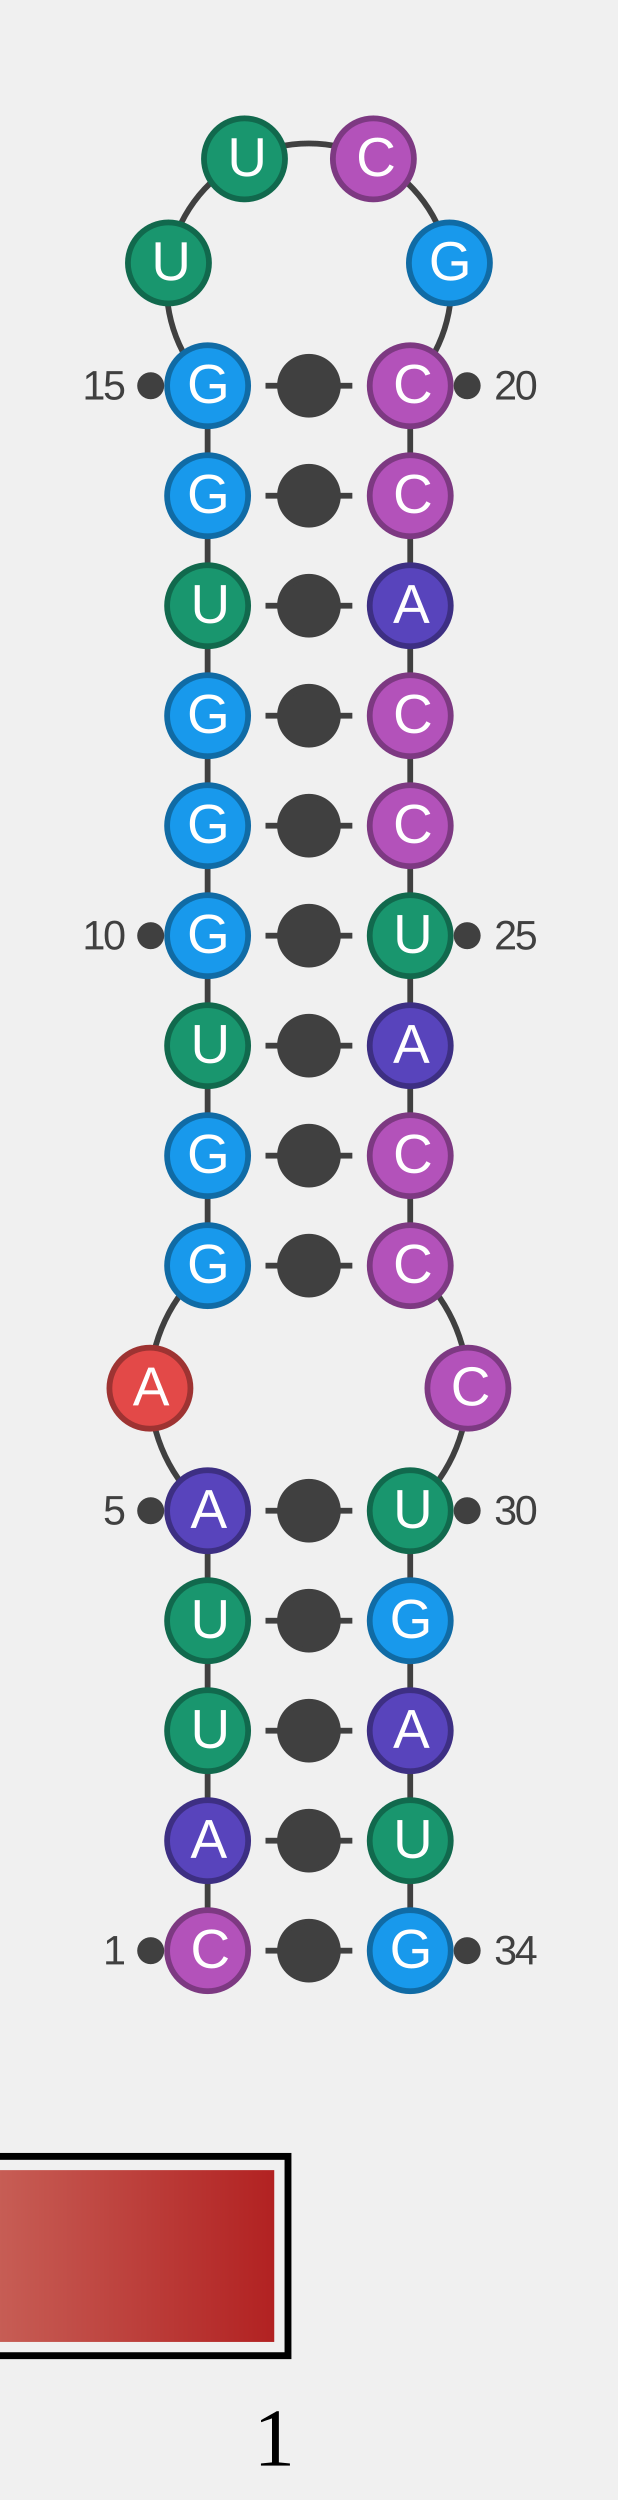
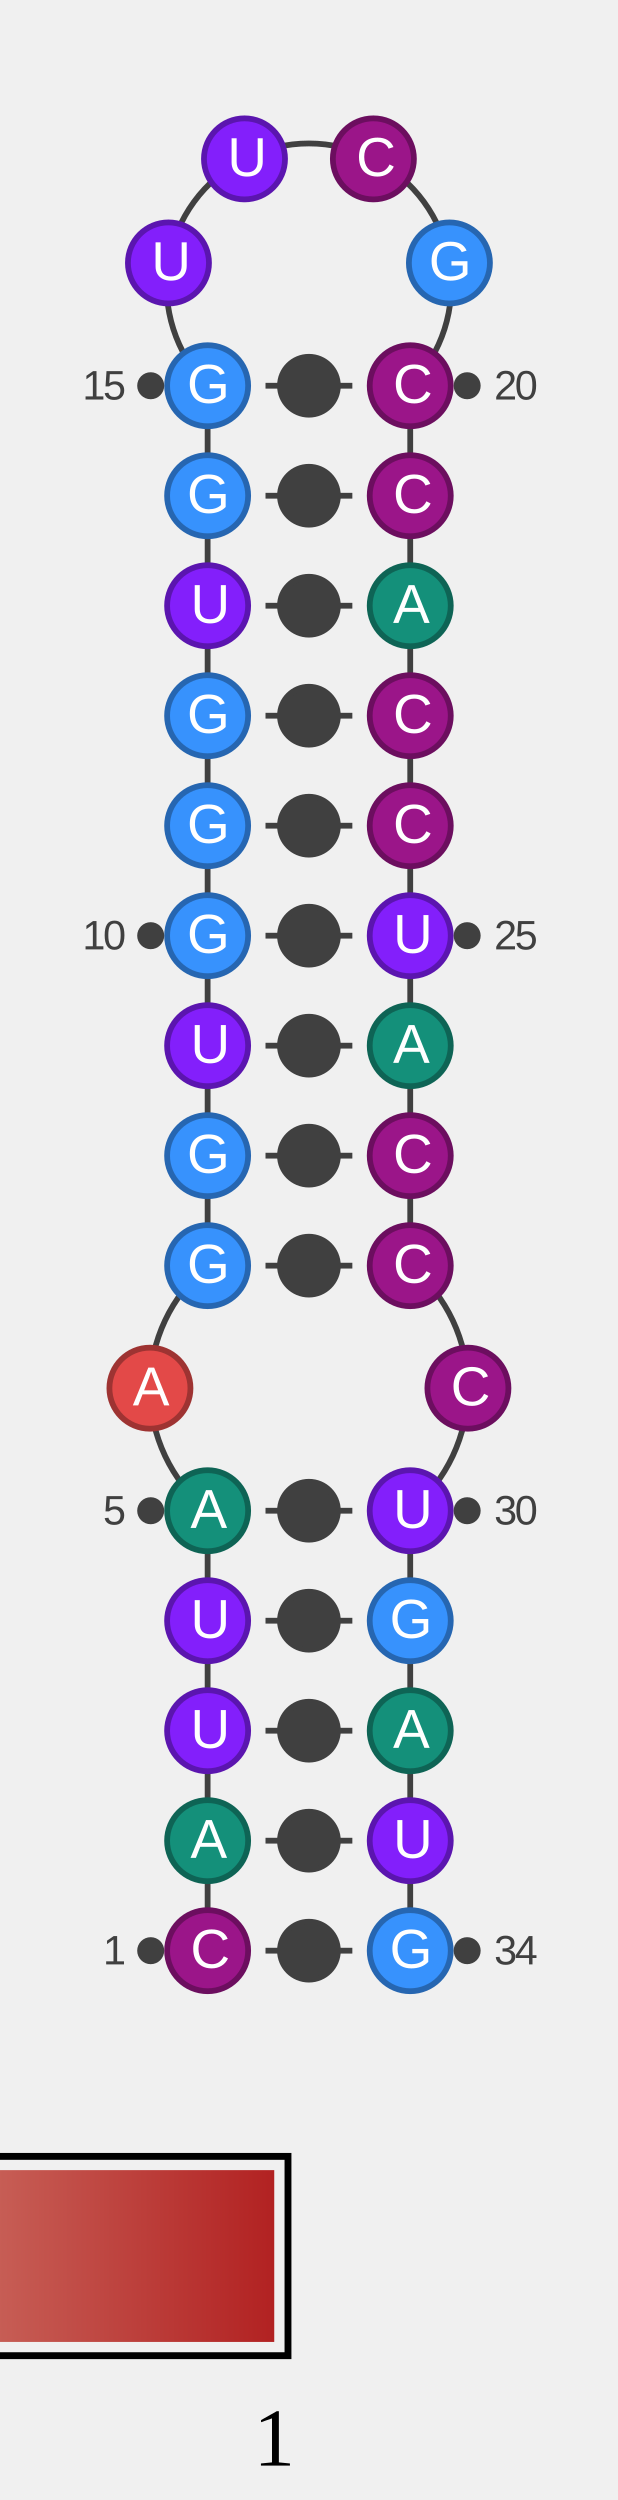
<svg xmlns="http://www.w3.org/2000/svg" width="89.905" height="363.777" viewBox="0 0 89.905 363.777">
  <path d="M 30.211 219.827 A 23.135 23.135 180 0 1 21.817 201.996" stroke="#404040" stroke-width="0.842" fill="none" />
  <path d="M 21.817 201.996 A 23.135 23.135 129.582 0 1 30.211 184.166" stroke="#404040" stroke-width="0.842" fill="none" />
  <path d="M 59.693 184.166 A 23.135 23.135 50.418 0 1 68.087 201.996" stroke="#404040" stroke-width="0.842" fill="none" />
  <path d="M 68.087 201.996 A 23.135 23.135 309.582 0 1 59.693 219.827" stroke="#404040" stroke-width="0.842" fill="none" />
  <g>
    <circle cx="21.817" cy="201.996" r="5.896" stroke="#9e3332" stroke-width="0.842" fill="#e34948" />
    <text x="19.317" y="204.496" style="fill:#ffffff;font-family:Arial;font-size:8;">A</text>
  </g>
  <g>
-     <circle cx="68.087" cy="201.996" r="5.896" stroke="#7d3982" stroke-width="0.842" fill="#b352ba" />
+     <circle cx="68.087" cy="201.996" r="5.896" stroke="#6c0e5f" stroke-width="0.842" fill="#9b1589" />
    <text x="65.587" y="204.496" style="fill:#ffffff;font-family:Arial;font-size:8;">C</text>
  </g>
  <path d="M 30.211 56.129 A 20.709 20.709 170.771 0 1 24.511 38.262" stroke="#404040" stroke-width="0.842" fill="none" />
  <path d="M 24.511 38.262 A 20.709 20.709 170.771 0 1 35.575 23.119" stroke="#404040" stroke-width="0.842" fill="none" />
  <path d="M 35.575 23.119 A 20.709 20.709 116.924 0 1 54.33 23.119" stroke="#404040" stroke-width="0.842" fill="none" />
  <path d="M 54.33 23.119 A 20.709 20.709 63.076 0 1 65.394 38.262" stroke="#404040" stroke-width="0.842" fill="none" />
  <path d="M 65.394 38.262 A 20.709 20.709 9.229 0 1 59.693 56.129" stroke="#404040" stroke-width="0.842" fill="none" />
  <g>
-     <circle cx="24.511" cy="38.262" r="5.896" stroke="#11694d" stroke-width="0.842" fill="#19966e" />
+     <circle cx="24.511" cy="38.262" r="5.896" stroke="#5b15af" stroke-width="0.842" fill="#831ffb" />
    <text x="22.011" y="40.762" style="fill:#ffffff;font-family:Arial;font-size:8;">U</text>
  </g>
  <g>
-     <circle cx="35.575" cy="23.119" r="5.896" stroke="#11694d" stroke-width="0.842" fill="#19966e" />
+     <circle cx="35.575" cy="23.119" r="5.896" stroke="#5b15af" stroke-width="0.842" fill="#831ffb" />
    <text x="33.075" y="25.619" style="fill:#ffffff;font-family:Arial;font-size:8;">U</text>
  </g>
  <g>
-     <circle cx="54.33" cy="23.119" r="5.896" stroke="#7d3982" stroke-width="0.842" fill="#b352ba" />
+     <circle cx="54.33" cy="23.119" r="5.896" stroke="#6c0e5f" stroke-width="0.842" fill="#9b1589" />
    <text x="51.83" y="25.619" style="fill:#ffffff;font-family:Arial;font-size:8;">C</text>
  </g>
  <g>
-     <circle cx="65.394" cy="38.262" r="5.896" stroke="#106ba5" stroke-width="0.842" fill="#1899ec" />
+     <circle cx="65.394" cy="38.262" r="5.896" stroke="#2666b1" stroke-width="0.842" fill="#3792fd" />
    <text x="62.394" y="40.762" style="fill:#ffffff;font-family:Arial;font-size:8;">G</text>
  </g>
  <line x1="30.211" y1="277.948" x2="30.211" y2="273.737" stroke="#404040" stroke-width="0.842" />
  <line x1="30.211" y1="261.944" x2="30.211" y2="257.732" stroke="#404040" stroke-width="0.842" />
  <line x1="30.211" y1="245.939" x2="30.211" y2="241.728" stroke="#404040" stroke-width="0.842" />
  <line x1="30.211" y1="229.935" x2="30.211" y2="225.723" stroke="#404040" stroke-width="0.842" />
  <line x1="59.693" y1="225.723" x2="59.693" y2="229.935" stroke="#404040" stroke-width="0.842" />
  <line x1="59.693" y1="241.728" x2="59.693" y2="245.939" stroke="#404040" stroke-width="0.842" />
  <line x1="59.693" y1="257.732" x2="59.693" y2="261.944" stroke="#404040" stroke-width="0.842" />
  <line x1="59.693" y1="273.737" x2="59.693" y2="277.948" stroke="#404040" stroke-width="0.842" />
  <line x1="38.635" y1="283.845" x2="40.741" y2="283.845" stroke="#404040" stroke-width="0.842" />
  <circle cx="44.952" cy="283.845" r="4.212" stroke="#404040" stroke-width="0.842" fill="#404040" />
  <line x1="49.164" y1="283.845" x2="51.27" y2="283.845" stroke="#404040" stroke-width="0.842" />
  <g>
-     <circle cx="30.211" cy="283.845" r="5.896" stroke="#7d3982" stroke-width="0.842" fill="#b352ba" />
+     <circle cx="30.211" cy="283.845" r="5.896" stroke="#6c0e5f" stroke-width="0.842" fill="#9b1589" />
    <text x="27.711" y="286.345" style="fill:#ffffff;font-family:Arial;font-size:8;">C</text>
  </g>
  <g>
    <text x="14.997" y="285.845" style="fill:#404040;font-family:Arial;font-size:6;">1</text>
  </g>
  <g>
    <circle cx="21.928" cy="283.845" r="1.965" stroke-width="0.0" fill="#404040" />
  </g>
  <g>
-     <circle cx="59.693" cy="283.845" r="5.896" stroke="#106ba5" stroke-width="0.842" fill="#1899ec" />
+     <circle cx="59.693" cy="283.845" r="5.896" stroke="#2666b1" stroke-width="0.842" fill="#3792fd" />
    <text x="56.693" y="286.345" style="fill:#ffffff;font-family:Arial;font-size:8;">G</text>
  </g>
  <g>
    <text x="71.907" y="285.845" style="fill:#404040;font-family:Arial;font-size:6;">3</text>
  </g>
  <g>
    <text x="74.907" y="285.845" style="fill:#404040;font-family:Arial;font-size:6;">4</text>
  </g>
  <g>
    <circle cx="67.976" cy="283.845" r="1.965" stroke-width="0.0" fill="#404040" />
  </g>
  <line x1="38.635" y1="267.84" x2="40.741" y2="267.84" stroke="#404040" stroke-width="0.842" />
  <circle cx="44.952" cy="267.84" r="4.212" stroke="#404040" stroke-width="0.842" fill="#404040" />
  <line x1="49.164" y1="267.84" x2="51.27" y2="267.84" stroke="#404040" stroke-width="0.842" />
  <g>
-     <circle cx="30.211" cy="267.84" r="5.896" stroke="#3d2f83" stroke-width="0.842" fill="#5844bc" />
+     <circle cx="30.211" cy="267.84" r="5.896" stroke="#0e6455" stroke-width="0.842" fill="#14907a" />
    <text x="27.711" y="270.34" style="fill:#ffffff;font-family:Arial;font-size:8;">A</text>
  </g>
  <g>
-     <circle cx="59.693" cy="267.84" r="5.896" stroke="#11694d" stroke-width="0.842" fill="#19966e" />
+     <circle cx="59.693" cy="267.84" r="5.896" stroke="#5b15af" stroke-width="0.842" fill="#831ffb" />
    <text x="57.193" y="270.34" style="fill:#ffffff;font-family:Arial;font-size:8;">U</text>
  </g>
  <line x1="38.635" y1="251.836" x2="40.741" y2="251.836" stroke="#404040" stroke-width="0.842" />
  <circle cx="44.952" cy="251.836" r="4.212" stroke="#404040" stroke-width="0.842" fill="#404040" />
  <line x1="49.164" y1="251.836" x2="51.27" y2="251.836" stroke="#404040" stroke-width="0.842" />
  <g>
-     <circle cx="30.211" cy="251.836" r="5.896" stroke="#11694d" stroke-width="0.842" fill="#19966e" />
+     <circle cx="30.211" cy="251.836" r="5.896" stroke="#5b15af" stroke-width="0.842" fill="#831ffb" />
    <text x="27.711" y="254.336" style="fill:#ffffff;font-family:Arial;font-size:8;">U</text>
  </g>
  <g>
-     <circle cx="59.693" cy="251.836" r="5.896" stroke="#3d2f83" stroke-width="0.842" fill="#5844bc" />
+     <circle cx="59.693" cy="251.836" r="5.896" stroke="#0e6455" stroke-width="0.842" fill="#14907a" />
    <text x="57.193" y="254.336" style="fill:#ffffff;font-family:Arial;font-size:8;">A</text>
  </g>
  <line x1="38.635" y1="235.831" x2="40.741" y2="235.831" stroke="#404040" stroke-width="0.842" />
  <circle cx="44.952" cy="235.831" r="4.212" stroke="#404040" stroke-width="0.842" fill="#404040" />
  <line x1="49.164" y1="235.831" x2="51.27" y2="235.831" stroke="#404040" stroke-width="0.842" />
  <g>
-     <circle cx="30.211" cy="235.831" r="5.896" stroke="#11694d" stroke-width="0.842" fill="#19966e" />
+     <circle cx="30.211" cy="235.831" r="5.896" stroke="#5b15af" stroke-width="0.842" fill="#831ffb" />
    <text x="27.711" y="238.331" style="fill:#ffffff;font-family:Arial;font-size:8;">U</text>
  </g>
  <g>
-     <circle cx="59.693" cy="235.831" r="5.896" stroke="#106ba5" stroke-width="0.842" fill="#1899ec" />
+     <circle cx="59.693" cy="235.831" r="5.896" stroke="#2666b1" stroke-width="0.842" fill="#3792fd" />
    <text x="56.693" y="238.331" style="fill:#ffffff;font-family:Arial;font-size:8;">G</text>
  </g>
  <line x1="38.635" y1="219.827" x2="40.741" y2="219.827" stroke="#404040" stroke-width="0.842" />
  <circle cx="44.952" cy="219.827" r="4.212" stroke="#404040" stroke-width="0.842" fill="#404040" />
  <line x1="49.164" y1="219.827" x2="51.27" y2="219.827" stroke="#404040" stroke-width="0.842" />
  <g>
-     <circle cx="30.211" cy="219.827" r="5.896" stroke="#3d2f83" stroke-width="0.842" fill="#5844bc" />
+     <circle cx="30.211" cy="219.827" r="5.896" stroke="#0e6455" stroke-width="0.842" fill="#14907a" />
    <text x="27.711" y="222.327" style="fill:#ffffff;font-family:Arial;font-size:8;">A</text>
  </g>
  <g>
    <text x="14.997" y="221.827" style="fill:#404040;font-family:Arial;font-size:6;">5</text>
  </g>
  <g>
    <circle cx="21.928" cy="219.827" r="1.965" stroke-width="0.0" fill="#404040" />
  </g>
  <g>
-     <circle cx="59.693" cy="219.827" r="5.896" stroke="#11694d" stroke-width="0.842" fill="#19966e" />
+     <circle cx="59.693" cy="219.827" r="5.896" stroke="#5b15af" stroke-width="0.842" fill="#831ffb" />
    <text x="57.193" y="222.327" style="fill:#ffffff;font-family:Arial;font-size:8;">U</text>
  </g>
  <g>
    <text x="71.907" y="221.827" style="fill:#404040;font-family:Arial;font-size:6;">3</text>
  </g>
  <g>
    <text x="74.907" y="221.827" style="fill:#404040;font-family:Arial;font-size:6;">0</text>
  </g>
  <g>
    <circle cx="67.976" cy="219.827" r="1.965" stroke-width="0.0" fill="#404040" />
  </g>
  <line x1="30.211" y1="178.269" x2="30.211" y2="174.058" stroke="#404040" stroke-width="0.842" />
  <line x1="30.211" y1="162.265" x2="30.211" y2="158.053" stroke="#404040" stroke-width="0.842" />
  <line x1="30.211" y1="146.26" x2="30.211" y2="142.049" stroke="#404040" stroke-width="0.842" />
  <line x1="30.211" y1="130.256" x2="30.211" y2="126.044" stroke="#404040" stroke-width="0.842" />
  <line x1="30.211" y1="114.251" x2="30.211" y2="110.04" stroke="#404040" stroke-width="0.842" />
  <line x1="30.211" y1="98.247" x2="30.211" y2="94.035" stroke="#404040" stroke-width="0.842" />
  <line x1="30.211" y1="82.242" x2="30.211" y2="78.03" stroke="#404040" stroke-width="0.842" />
  <line x1="30.211" y1="66.238" x2="30.211" y2="62.026" stroke="#404040" stroke-width="0.842" />
  <line x1="59.693" y1="62.026" x2="59.693" y2="66.238" stroke="#404040" stroke-width="0.842" />
  <line x1="59.693" y1="78.03" x2="59.693" y2="82.242" stroke="#404040" stroke-width="0.842" />
  <line x1="59.693" y1="94.035" x2="59.693" y2="98.247" stroke="#404040" stroke-width="0.842" />
  <line x1="59.693" y1="110.04" x2="59.693" y2="114.251" stroke="#404040" stroke-width="0.842" />
  <line x1="59.693" y1="126.044" x2="59.693" y2="130.256" stroke="#404040" stroke-width="0.842" />
  <line x1="59.693" y1="142.049" x2="59.693" y2="146.26" stroke="#404040" stroke-width="0.842" />
  <line x1="59.693" y1="158.053" x2="59.693" y2="162.265" stroke="#404040" stroke-width="0.842" />
  <line x1="59.693" y1="174.058" x2="59.693" y2="178.269" stroke="#404040" stroke-width="0.842" />
  <line x1="38.635" y1="184.166" x2="40.741" y2="184.166" stroke="#404040" stroke-width="0.842" />
  <circle cx="44.952" cy="184.166" r="4.212" stroke="#404040" stroke-width="0.842" fill="#404040" />
  <line x1="49.164" y1="184.166" x2="51.27" y2="184.166" stroke="#404040" stroke-width="0.842" />
  <g>
-     <circle cx="30.211" cy="184.166" r="5.896" stroke="#106ba5" stroke-width="0.842" fill="#1899ec" />
+     <circle cx="30.211" cy="184.166" r="5.896" stroke="#2666b1" stroke-width="0.842" fill="#3792fd" />
    <text x="27.211" y="186.666" style="fill:#ffffff;font-family:Arial;font-size:8;">G</text>
  </g>
  <g>
-     <circle cx="59.693" cy="184.166" r="5.896" stroke="#7d3982" stroke-width="0.842" fill="#b352ba" />
+     <circle cx="59.693" cy="184.166" r="5.896" stroke="#6c0e5f" stroke-width="0.842" fill="#9b1589" />
    <text x="57.193" y="186.666" style="fill:#ffffff;font-family:Arial;font-size:8;">C</text>
  </g>
  <line x1="38.635" y1="168.161" x2="40.741" y2="168.161" stroke="#404040" stroke-width="0.842" />
  <circle cx="44.952" cy="168.161" r="4.212" stroke="#404040" stroke-width="0.842" fill="#404040" />
  <line x1="49.164" y1="168.161" x2="51.27" y2="168.161" stroke="#404040" stroke-width="0.842" />
  <g>
-     <circle cx="30.211" cy="168.161" r="5.896" stroke="#106ba5" stroke-width="0.842" fill="#1899ec" />
+     <circle cx="30.211" cy="168.161" r="5.896" stroke="#2666b1" stroke-width="0.842" fill="#3792fd" />
    <text x="27.211" y="170.661" style="fill:#ffffff;font-family:Arial;font-size:8;">G</text>
  </g>
  <g>
-     <circle cx="59.693" cy="168.161" r="5.896" stroke="#7d3982" stroke-width="0.842" fill="#b352ba" />
+     <circle cx="59.693" cy="168.161" r="5.896" stroke="#6c0e5f" stroke-width="0.842" fill="#9b1589" />
    <text x="57.193" y="170.661" style="fill:#ffffff;font-family:Arial;font-size:8;">C</text>
  </g>
  <line x1="38.635" y1="152.157" x2="40.741" y2="152.157" stroke="#404040" stroke-width="0.842" />
  <circle cx="44.952" cy="152.157" r="4.212" stroke="#404040" stroke-width="0.842" fill="#404040" />
  <line x1="49.164" y1="152.157" x2="51.27" y2="152.157" stroke="#404040" stroke-width="0.842" />
  <g>
-     <circle cx="30.211" cy="152.157" r="5.896" stroke="#11694d" stroke-width="0.842" fill="#19966e" />
+     <circle cx="30.211" cy="152.157" r="5.896" stroke="#5b15af" stroke-width="0.842" fill="#831ffb" />
    <text x="27.711" y="154.657" style="fill:#ffffff;font-family:Arial;font-size:8;">U</text>
  </g>
  <g>
-     <circle cx="59.693" cy="152.157" r="5.896" stroke="#3d2f83" stroke-width="0.842" fill="#5844bc" />
+     <circle cx="59.693" cy="152.157" r="5.896" stroke="#0e6455" stroke-width="0.842" fill="#14907a" />
    <text x="57.193" y="154.657" style="fill:#ffffff;font-family:Arial;font-size:8;">A</text>
  </g>
  <line x1="38.635" y1="136.152" x2="40.741" y2="136.152" stroke="#404040" stroke-width="0.842" />
  <circle cx="44.952" cy="136.152" r="4.212" stroke="#404040" stroke-width="0.842" fill="#404040" />
  <line x1="49.164" y1="136.152" x2="51.27" y2="136.152" stroke="#404040" stroke-width="0.842" />
  <g>
-     <circle cx="30.211" cy="136.152" r="5.896" stroke="#106ba5" stroke-width="0.842" fill="#1899ec" />
+     <circle cx="30.211" cy="136.152" r="5.896" stroke="#2666b1" stroke-width="0.842" fill="#3792fd" />
    <text x="27.211" y="138.652" style="fill:#ffffff;font-family:Arial;font-size:8;">G</text>
  </g>
  <g>
    <text x="14.997" y="138.152" style="fill:#404040;font-family:Arial;font-size:6;">0</text>
  </g>
  <g>
    <text x="11.997" y="138.152" style="fill:#404040;font-family:Arial;font-size:6;">1</text>
  </g>
  <g>
    <circle cx="21.928" cy="136.152" r="1.965" stroke-width="0.0" fill="#404040" />
  </g>
  <g>
-     <circle cx="59.693" cy="136.152" r="5.896" stroke="#11694d" stroke-width="0.842" fill="#19966e" />
+     <circle cx="59.693" cy="136.152" r="5.896" stroke="#5b15af" stroke-width="0.842" fill="#831ffb" />
    <text x="57.193" y="138.652" style="fill:#ffffff;font-family:Arial;font-size:8;">U</text>
  </g>
  <g>
    <text x="71.907" y="138.152" style="fill:#404040;font-family:Arial;font-size:6;">2</text>
  </g>
  <g>
    <text x="74.907" y="138.152" style="fill:#404040;font-family:Arial;font-size:6;">5</text>
  </g>
  <g>
    <circle cx="67.976" cy="136.152" r="1.965" stroke-width="0.0" fill="#404040" />
  </g>
  <line x1="38.635" y1="120.148" x2="40.741" y2="120.148" stroke="#404040" stroke-width="0.842" />
  <circle cx="44.952" cy="120.148" r="4.212" stroke="#404040" stroke-width="0.842" fill="#404040" />
  <line x1="49.164" y1="120.148" x2="51.27" y2="120.148" stroke="#404040" stroke-width="0.842" />
  <g>
-     <circle cx="30.211" cy="120.148" r="5.896" stroke="#106ba5" stroke-width="0.842" fill="#1899ec" />
+     <circle cx="30.211" cy="120.148" r="5.896" stroke="#2666b1" stroke-width="0.842" fill="#3792fd" />
    <text x="27.211" y="122.648" style="fill:#ffffff;font-family:Arial;font-size:8;">G</text>
  </g>
  <g>
-     <circle cx="59.693" cy="120.148" r="5.896" stroke="#7d3982" stroke-width="0.842" fill="#b352ba" />
+     <circle cx="59.693" cy="120.148" r="5.896" stroke="#6c0e5f" stroke-width="0.842" fill="#9b1589" />
    <text x="57.193" y="122.648" style="fill:#ffffff;font-family:Arial;font-size:8;">C</text>
  </g>
  <line x1="38.635" y1="104.143" x2="40.741" y2="104.143" stroke="#404040" stroke-width="0.842" />
  <circle cx="44.952" cy="104.143" r="4.212" stroke="#404040" stroke-width="0.842" fill="#404040" />
  <line x1="49.164" y1="104.143" x2="51.27" y2="104.143" stroke="#404040" stroke-width="0.842" />
  <g>
-     <circle cx="30.211" cy="104.143" r="5.896" stroke="#106ba5" stroke-width="0.842" fill="#1899ec" />
+     <circle cx="30.211" cy="104.143" r="5.896" stroke="#2666b1" stroke-width="0.842" fill="#3792fd" />
    <text x="27.211" y="106.643" style="fill:#ffffff;font-family:Arial;font-size:8;">G</text>
  </g>
  <g>
-     <circle cx="59.693" cy="104.143" r="5.896" stroke="#7d3982" stroke-width="0.842" fill="#b352ba" />
+     <circle cx="59.693" cy="104.143" r="5.896" stroke="#6c0e5f" stroke-width="0.842" fill="#9b1589" />
    <text x="57.193" y="106.643" style="fill:#ffffff;font-family:Arial;font-size:8;">C</text>
  </g>
  <line x1="38.635" y1="88.139" x2="40.741" y2="88.139" stroke="#404040" stroke-width="0.842" />
  <circle cx="44.952" cy="88.139" r="4.212" stroke="#404040" stroke-width="0.842" fill="#404040" />
  <line x1="49.164" y1="88.139" x2="51.27" y2="88.139" stroke="#404040" stroke-width="0.842" />
  <g>
-     <circle cx="30.211" cy="88.139" r="5.896" stroke="#11694d" stroke-width="0.842" fill="#19966e" />
+     <circle cx="30.211" cy="88.139" r="5.896" stroke="#5b15af" stroke-width="0.842" fill="#831ffb" />
    <text x="27.711" y="90.639" style="fill:#ffffff;font-family:Arial;font-size:8;">U</text>
  </g>
  <g>
-     <circle cx="59.693" cy="88.139" r="5.896" stroke="#3d2f83" stroke-width="0.842" fill="#5844bc" />
+     <circle cx="59.693" cy="88.139" r="5.896" stroke="#0e6455" stroke-width="0.842" fill="#14907a" />
    <text x="57.193" y="90.639" style="fill:#ffffff;font-family:Arial;font-size:8;">A</text>
  </g>
  <line x1="38.635" y1="72.134" x2="40.741" y2="72.134" stroke="#404040" stroke-width="0.842" />
  <circle cx="44.952" cy="72.134" r="4.212" stroke="#404040" stroke-width="0.842" fill="#404040" />
  <line x1="49.164" y1="72.134" x2="51.27" y2="72.134" stroke="#404040" stroke-width="0.842" />
  <g>
-     <circle cx="30.211" cy="72.134" r="5.896" stroke="#106ba5" stroke-width="0.842" fill="#1899ec" />
+     <circle cx="30.211" cy="72.134" r="5.896" stroke="#2666b1" stroke-width="0.842" fill="#3792fd" />
    <text x="27.211" y="74.634" style="fill:#ffffff;font-family:Arial;font-size:8;">G</text>
  </g>
  <g>
-     <circle cx="59.693" cy="72.134" r="5.896" stroke="#7d3982" stroke-width="0.842" fill="#b352ba" />
+     <circle cx="59.693" cy="72.134" r="5.896" stroke="#6c0e5f" stroke-width="0.842" fill="#9b1589" />
    <text x="57.193" y="74.634" style="fill:#ffffff;font-family:Arial;font-size:8;">C</text>
  </g>
  <line x1="38.635" y1="56.129" x2="40.741" y2="56.129" stroke="#404040" stroke-width="0.842" />
  <circle cx="44.952" cy="56.13" r="4.212" stroke="#404040" stroke-width="0.842" fill="#404040" />
  <line x1="49.164" y1="56.129" x2="51.27" y2="56.129" stroke="#404040" stroke-width="0.842" />
  <g>
-     <circle cx="30.211" cy="56.129" r="5.896" stroke="#106ba5" stroke-width="0.842" fill="#1899ec" />
+     <circle cx="30.211" cy="56.129" r="5.896" stroke="#2666b1" stroke-width="0.842" fill="#3792fd" />
    <text x="27.211" y="58.629" style="fill:#ffffff;font-family:Arial;font-size:8;">G</text>
  </g>
  <g>
    <text x="14.997" y="58.129" style="fill:#404040;font-family:Arial;font-size:6;">5</text>
  </g>
  <g>
    <text x="11.997" y="58.129" style="fill:#404040;font-family:Arial;font-size:6;">1</text>
  </g>
  <g>
    <circle cx="21.928" cy="56.129" r="1.965" stroke-width="0.0" fill="#404040" />
  </g>
  <g>
-     <circle cx="59.693" cy="56.129" r="5.896" stroke="#7d3982" stroke-width="0.842" fill="#b352ba" />
+     <circle cx="59.693" cy="56.129" r="5.896" stroke="#6c0e5f" stroke-width="0.842" fill="#9b1589" />
    <text x="57.193" y="58.629" style="fill:#ffffff;font-family:Arial;font-size:8;">C</text>
  </g>
  <g>
    <text x="71.907" y="58.129" style="fill:#404040;font-family:Arial;font-size:6;">2</text>
  </g>
  <g>
    <text x="74.907" y="58.129" style="fill:#404040;font-family:Arial;font-size:6;">0</text>
  </g>
  <g>
    <circle cx="67.976" cy="56.129" r="1.965" stroke-width="0.0" fill="#404040" />
  </g>
  <defs>
    <linearGradient id="reactivities_scale" x1="0%" x2="100%" y1="0%" y2="0%">
      <stop offset="0%" stop-color="lightyellow" />
      <stop offset="100%" stop-color="firebrick" />
    </linearGradient>
  </defs>
  <rect fill="url(#reactivities_scale)" x="-110.095" y="315.777" width="150" height="25" />
  <rect fill="none" x="-112.095" y="313.777" width="154" height="29" stroke="black" stroke-width="1" />
  <text text-anchor="middle" x="-110.095" y="358.777">0</text>
  <text text-anchor="middle" x="39.905" y="358.777">1</text>
  <text text-anchor="start" x="-112.095" y="308.777">Reactivity</text>
</svg>
